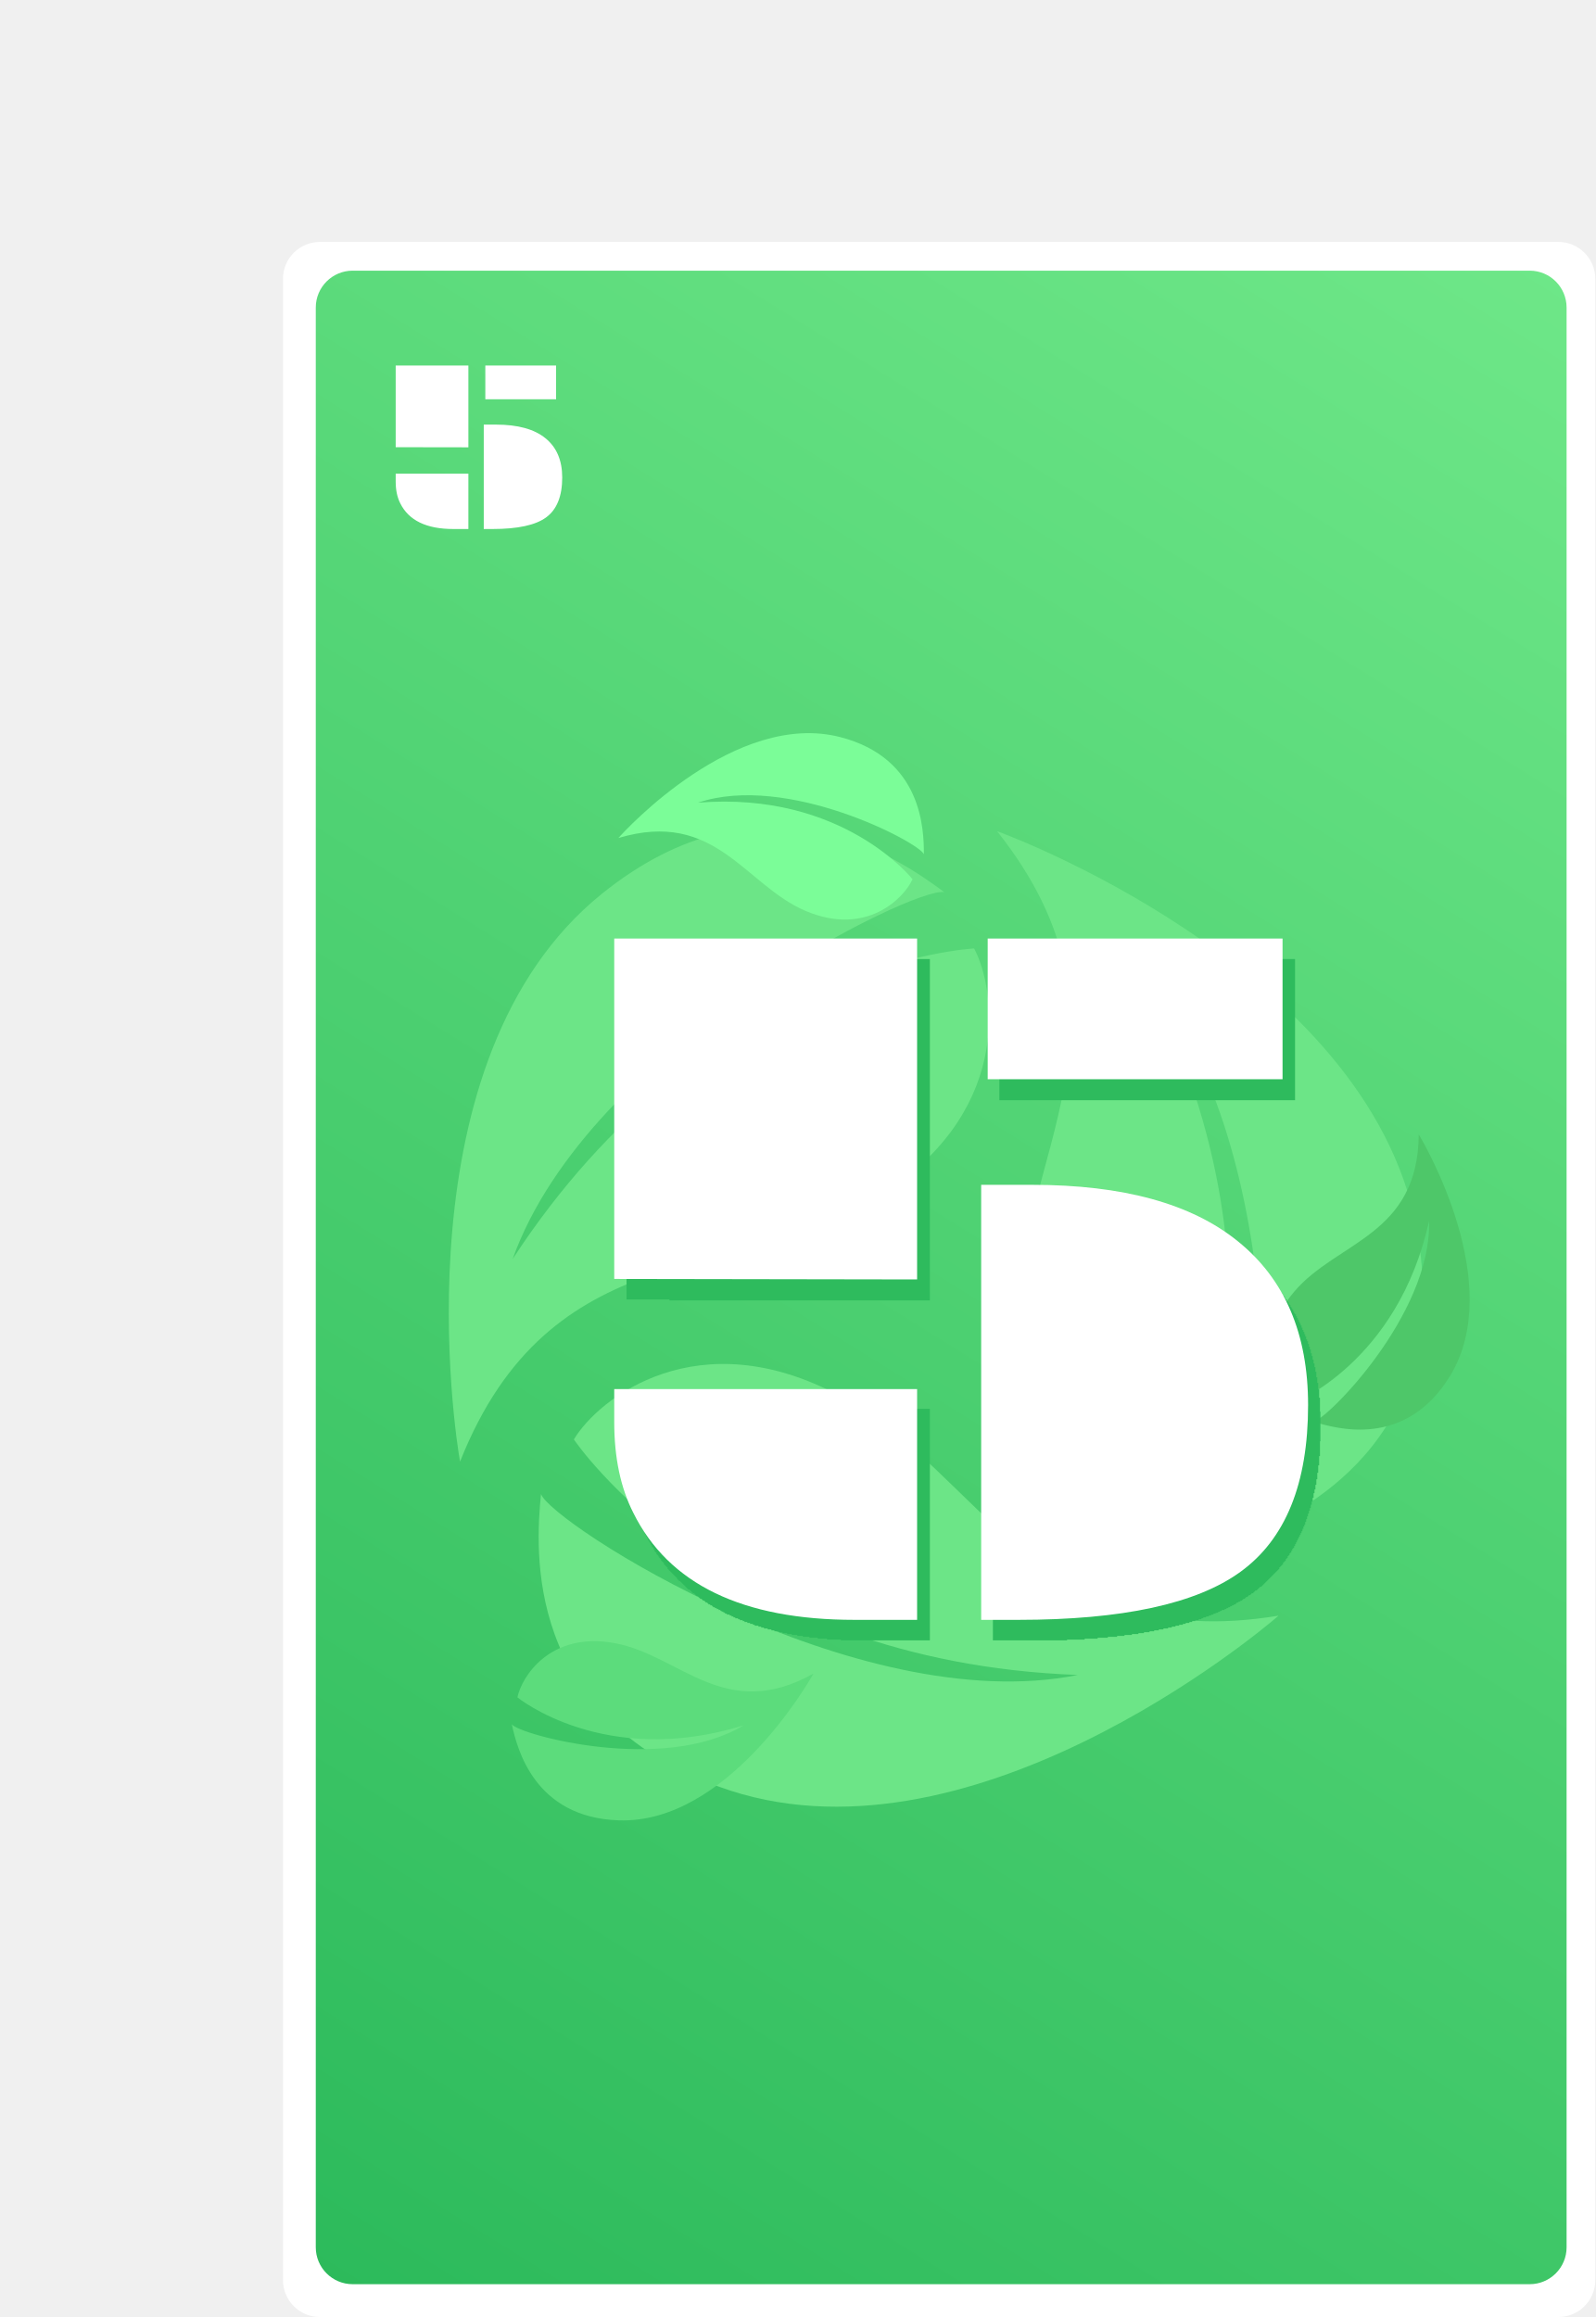
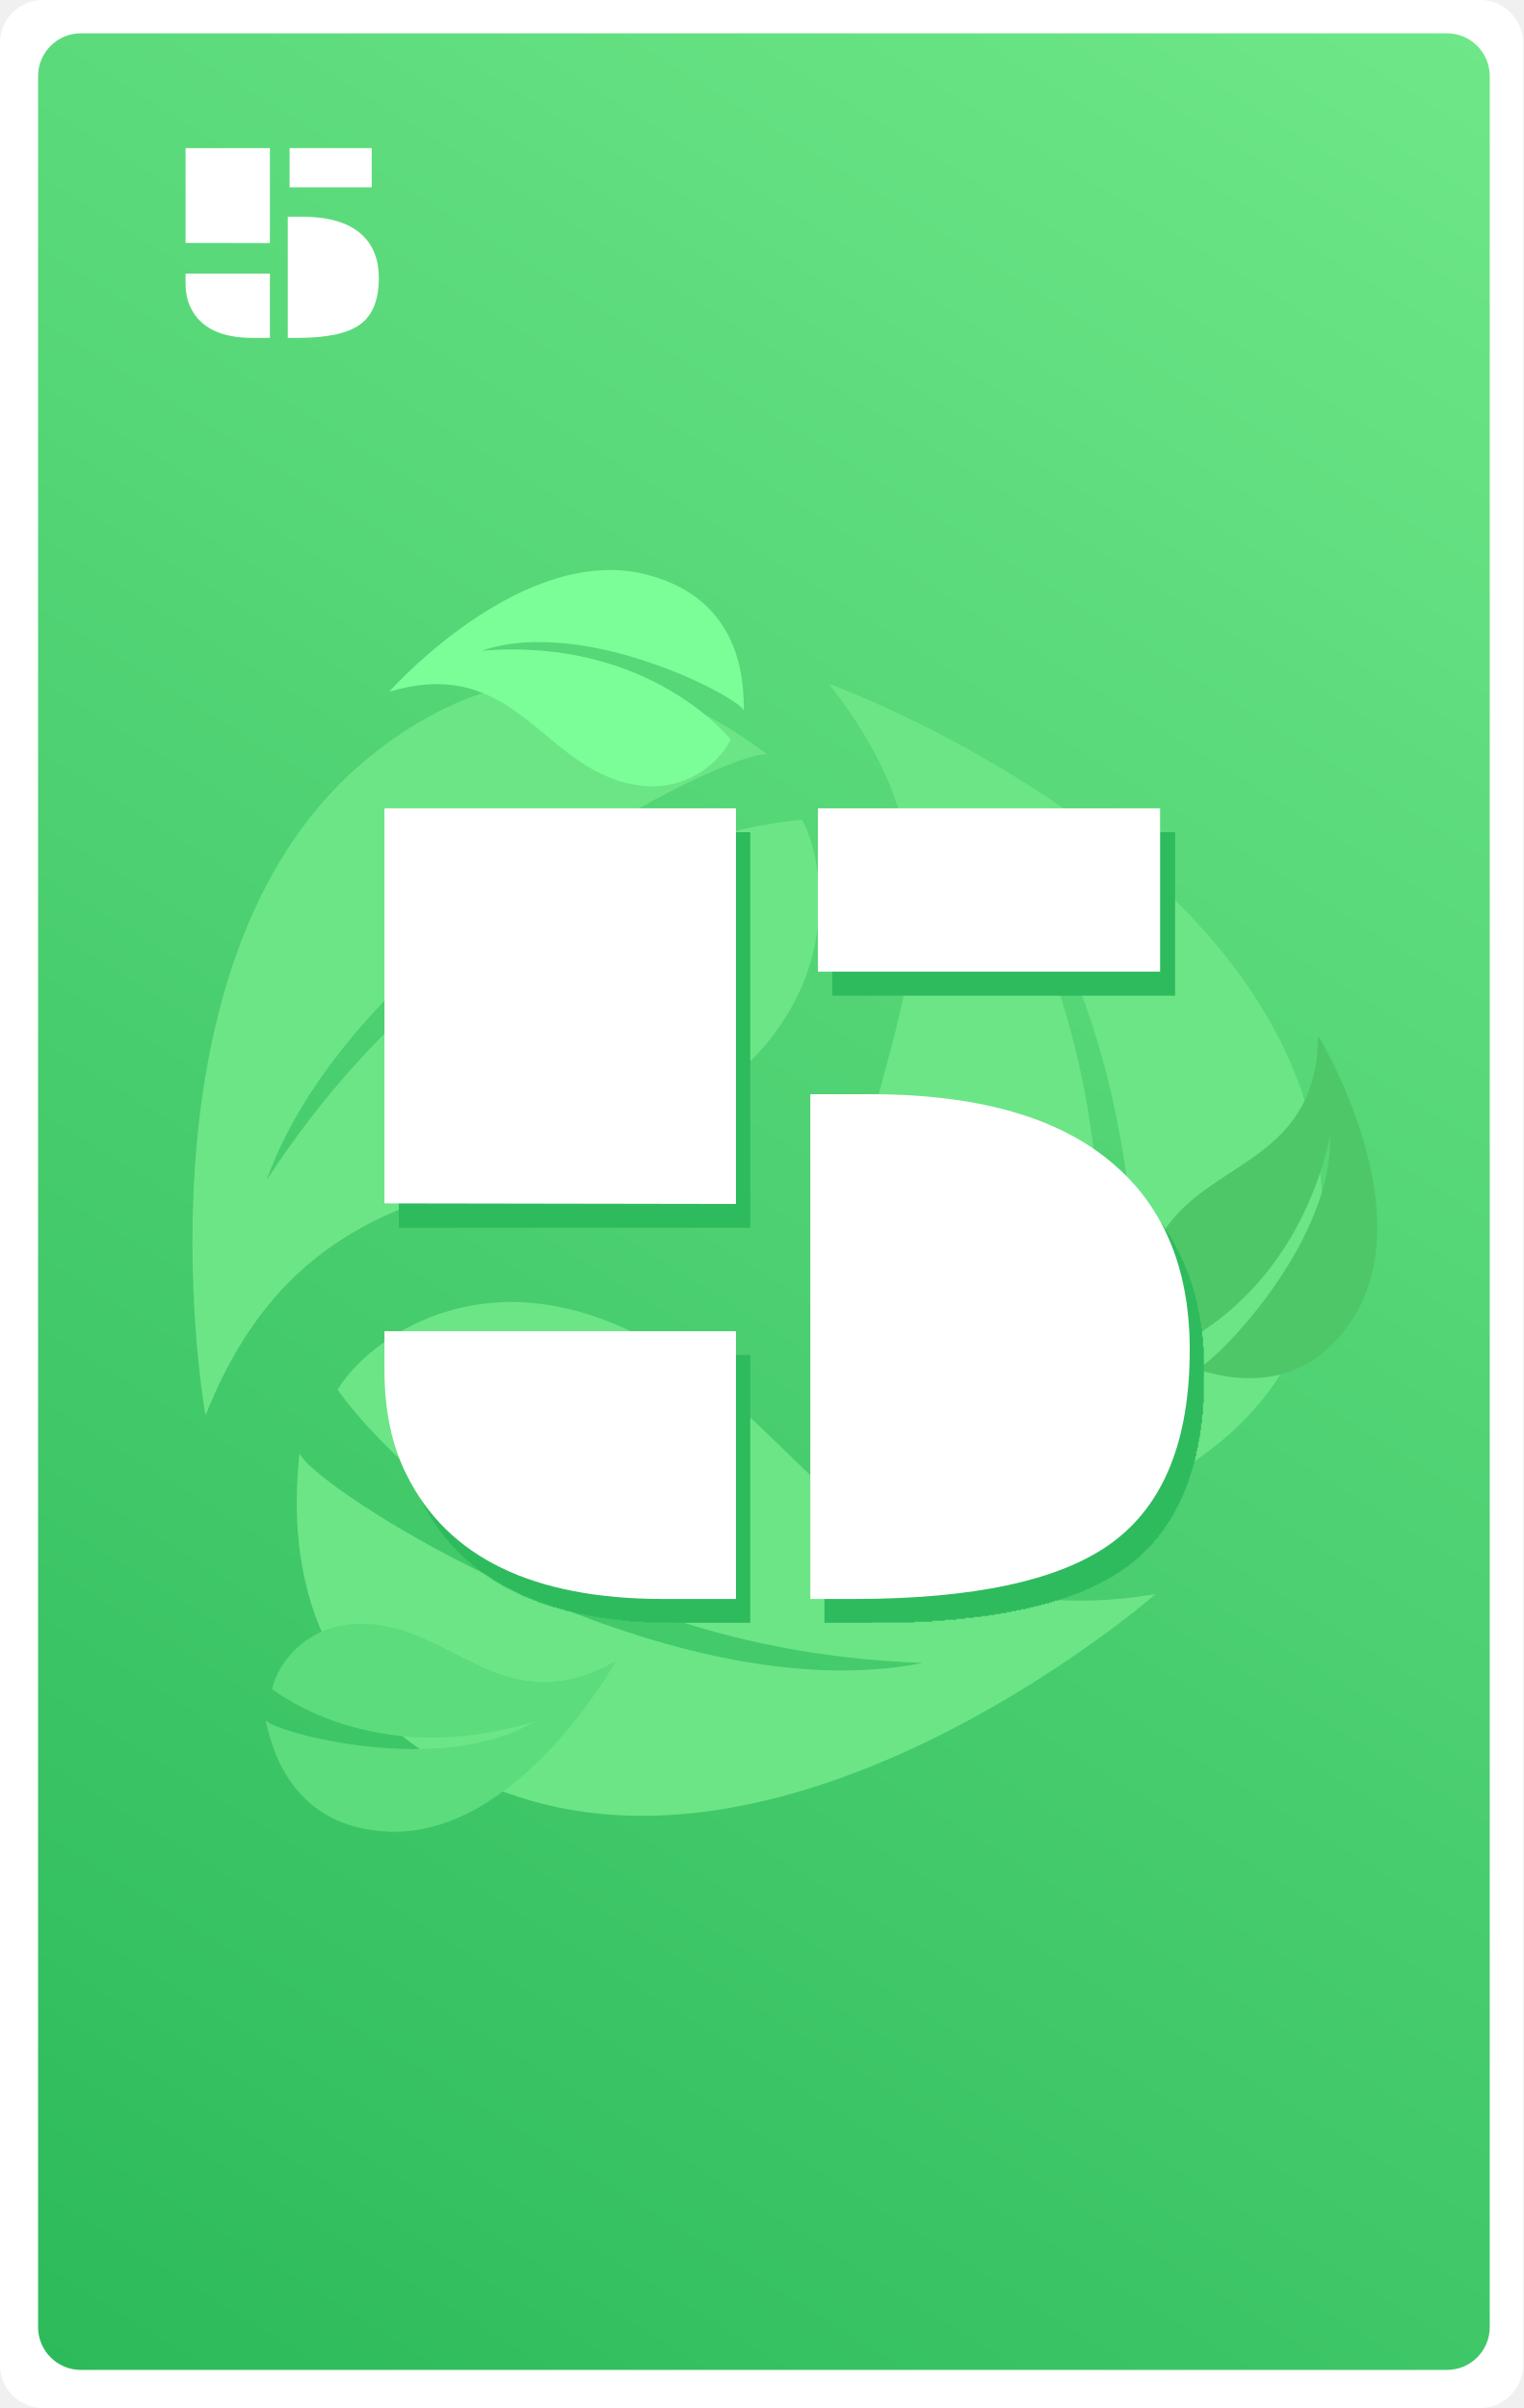
- <svg xmlns="http://www.w3.org/2000/svg" width="389" height="565" viewBox="0 0 389 565" fill="none">
-   <rect x="69" y="59" width="320" height="506" rx="9" fill="white" />
-   <rect x="77" y="66" width="305" height="491" rx="9" fill="url(#paint0_linear)" />
-   <path d="M345.844 301.777C335.884 238.4 249.284 204.882 243.141 202.698C280.319 249.583 247.73 282.692 248.222 322.076C248.714 361.459 277.263 373.389 288.98 373.784C288.98 373.784 318.762 315.67 279.544 238.476C315.337 280.549 309.451 369.097 304.495 374.335C317.096 368.884 353.703 351.783 345.844 301.777Z" fill="#6CE587" />
-   <path d="M146.749 217.961C96.809 258.233 111.006 350.003 112.18 356.415C134.241 300.794 179.2 312.5 213.077 292.41C246.955 272.321 243.037 241.628 237.529 231.279C237.529 231.279 172.308 234.49 125.004 307.011C143.588 254.992 223.248 215.883 230.261 217.561C219.247 209.364 186.153 186.185 146.749 217.961Z" fill="#6CE587" />
-   <path d="M175.282 435.674C235.525 457.733 306.869 398.293 311.76 393.983C252.722 403.725 239.597 359.161 204.926 340.473C170.256 321.784 145.967 340.952 139.934 351.004C139.934 351.004 176.282 405.252 262.809 408.44C208.65 419.308 134.094 371.176 131.92 364.3C130.568 377.963 127.748 418.269 175.282 435.674Z" fill="#6CE587" />
-   <path d="M204.866 179.736C179.455 173.207 152.623 202.255 150.793 204.348C174.5 197.266 181.552 215.778 196.405 222.111C211.258 228.445 220.434 219.015 222.511 214.398C222.511 214.398 205.618 192.862 170.206 195.733C191.88 188.407 224.124 205.441 225.273 208.29C225.303 202.351 224.916 184.887 204.866 179.736Z" fill="#7BFD98" />
-   <path d="M150.929 443.892C177.152 444.737 197.022 410.548 198.353 408.108C176.755 420.177 165.844 403.642 149.969 400.691C134.094 397.74 127.189 408.941 126.166 413.899C126.166 413.899 147.34 431.244 181.279 420.739C161.717 432.604 126.54 422.992 124.799 420.461C126.061 426.265 130.238 443.226 150.929 443.892Z" fill="#5CDC7C" />
-   <path d="M353.561 335.565C367.279 313.2 347.413 279.008 345.952 276.643C345.744 301.385 325.976 302.677 315.552 315.008C305.128 327.34 311.44 338.884 315.241 342.228C315.241 342.228 340.795 332.421 348.472 297.732C349.095 320.603 323.327 346.405 320.266 346.665C325.933 348.442 342.737 353.211 353.561 335.565Z" fill="#4EC769" />
+ <svg xmlns="http://www.w3.org/2000/svg" width="320" height="506" viewBox="0 0 320 506" fill="none">
+   <rect width="320" height="506" rx="9" fill="white" />
+   <rect x="8" y="7" width="305" height="491" rx="9" fill="url(#paint0_linear)" />
+   <path d="M276.844 242.777C266.884 179.4 180.284 145.882 174.141 143.698C211.319 190.583 178.73 223.692 179.222 263.076C179.714 302.459 208.263 314.389 219.98 314.784C219.98 314.784 249.762 256.67 210.544 179.476C246.337 221.549 240.451 310.097 235.495 315.335C248.096 309.884 284.703 292.783 276.844 242.777Z" fill="#6CE587" />
+   <path d="M77.749 158.961C27.809 199.233 42.006 291.003 43.181 297.415C65.241 241.794 110.2 253.5 144.077 233.41C177.955 213.321 174.037 182.628 168.529 172.279C168.529 172.279 103.308 175.49 56.004 248.011C74.588 195.992 154.248 156.883 161.261 158.561C150.247 150.364 117.153 127.185 77.749 158.961Z" fill="#6CE587" />
+   <path d="M106.282 376.674C166.525 398.733 237.869 339.293 242.76 334.983C183.722 344.725 170.597 300.161 135.926 281.473C101.256 262.784 76.967 281.952 70.933 292.004C70.933 292.004 107.282 346.252 193.809 349.44C139.65 360.308 65.094 312.176 62.92 305.3C61.568 318.963 58.748 359.269 106.282 376.674Z" fill="#6CE587" />
+   <path d="M135.866 120.736C110.455 114.207 83.623 143.255 81.793 145.348C105.5 138.266 112.552 156.778 127.405 163.111C142.258 169.445 151.434 160.015 153.511 155.398C153.511 155.398 136.618 133.862 101.206 136.733C122.88 129.407 155.124 146.441 156.273 149.29C156.303 143.351 155.916 125.887 135.866 120.736Z" fill="#7BFD98" />
+   <path d="M81.929 384.892C108.152 385.737 128.022 351.548 129.353 349.108C107.755 361.177 96.844 344.642 80.969 341.691C65.094 338.74 58.189 349.941 57.166 354.899C57.166 354.899 78.34 372.244 112.279 361.739C92.717 373.604 57.54 363.992 55.799 361.461C57.062 367.265 61.238 384.226 81.929 384.892Z" fill="#5CDC7C" />
+   <path d="M284.561 276.565C298.279 254.2 278.413 220.008 276.952 217.643C276.744 242.385 256.976 243.677 246.552 256.008C236.128 268.34 242.44 279.884 246.241 283.228C246.241 283.228 271.795 273.421 279.472 238.732C280.095 261.603 254.327 287.405 251.266 287.665C256.933 289.442 273.737 294.211 284.561 276.565Z" fill="#4EC769" />
  <g filter="url(#filter0_d)">
-     <path d="M240.841 228.862H312.74V263.164H240.841V228.862ZM149.776 228.862H223.629V311.992L149.776 311.87V228.862ZM239.254 288.921H251.705C273.84 288.921 290.564 293.519 301.876 302.715C313.269 311.911 318.966 325.216 318.966 342.632C318.966 361.756 313.473 375.306 302.486 383.281C291.744 391.094 273.678 395 248.287 395H239.254V288.921ZM149.776 338.726H223.629V395H208.37C181.026 395 163.041 386.292 154.415 368.877C151.323 362.773 149.776 355.409 149.776 346.782V338.726Z" fill="white" />
+     <path d="M171.841 169.862H243.74V204.164H171.841V169.862ZM80.776 169.862H154.629V252.992L80.776 252.87V169.862ZM170.254 229.921H182.705C204.84 229.921 221.564 234.519 232.876 243.715C244.269 252.911 249.966 266.216 249.966 283.632C249.966 302.756 244.473 316.306 233.486 324.281C222.744 332.094 204.678 336 179.287 336H170.254V229.921ZM80.776 279.726H154.629V336H139.37C112.026 336 94.041 327.292 85.415 309.877C82.323 303.773 80.776 296.409 80.776 287.782V279.726Z" fill="white" />
  </g>
-   <path d="M118.342 89.127H135.598V97.359H118.342V89.127ZM96.486 89.127H114.211V109.078L96.486 109.049V89.127ZM117.961 103.541H120.949C126.262 103.541 130.275 104.645 132.99 106.852C135.725 109.059 137.092 112.252 137.092 116.432C137.092 121.021 135.773 124.273 133.137 126.188C130.559 128.062 126.223 129 120.129 129H117.961V103.541ZM96.486 115.494H114.211V129H110.549C103.986 129 99.67 126.91 97.6 122.73C96.857 121.266 96.486 119.498 96.486 117.428V115.494Z" fill="white" />
+   <path d="M60.842 31.127H78.098V39.359H60.842V31.127ZM38.986 31.127H56.711V51.078L38.986 51.049V31.127ZM60.461 45.541H63.449C68.762 45.541 72.775 46.645 75.49 48.852C78.225 51.059 79.592 54.252 79.592 58.432C79.592 63.022 78.273 66.273 75.637 68.188C73.059 70.062 68.723 71 62.629 71H60.461V45.541ZM38.986 57.494H56.711V71H53.049C46.486 71 42.17 68.91 40.1 64.731C39.357 63.266 38.986 61.498 38.986 59.428V57.494Z" fill="white" />
  <defs>
-     <filter id="filter0_d" x="149.776" y="228.862" width="172.189" height="171.138" filterUnits="userSpaceOnUse" color-interpolation-filters="sRGB">
+     <filter id="filter0_d" x="80.776" y="169.862" width="172.189" height="171.138" filterUnits="userSpaceOnUse" color-interpolation-filters="sRGB">
      <feFlood flood-opacity="0" result="BackgroundImageFix" />
      <feColorMatrix in="SourceAlpha" type="matrix" values="0 0 0 0 0 0 0 0 0 0 0 0 0 0 0 0 0 0 127 0" />
      <feOffset dx="3" dy="5" />
      <feColorMatrix type="matrix" values="0 0 0 0 0.18 0 0 0 0 0.733 0 0 0 0 0.365 0 0 0 1 0" />
      <feBlend mode="normal" in2="BackgroundImageFix" result="effect1_dropShadow" />
      <feBlend mode="normal" in="SourceGraphic" in2="effect1_dropShadow" result="shape" />
    </filter>
-     <linearGradient id="paint0_linear" x1="382" y1="66" x2="77" y2="557" gradientUnits="userSpaceOnUse">
+     <linearGradient id="paint0_linear" x1="313" y1="7" x2="8" y2="498" gradientUnits="userSpaceOnUse">
      <stop stop-color="#6EE788" />
      <stop offset="1" stop-color="#2CBA5B" />
    </linearGradient>
  </defs>
</svg>
